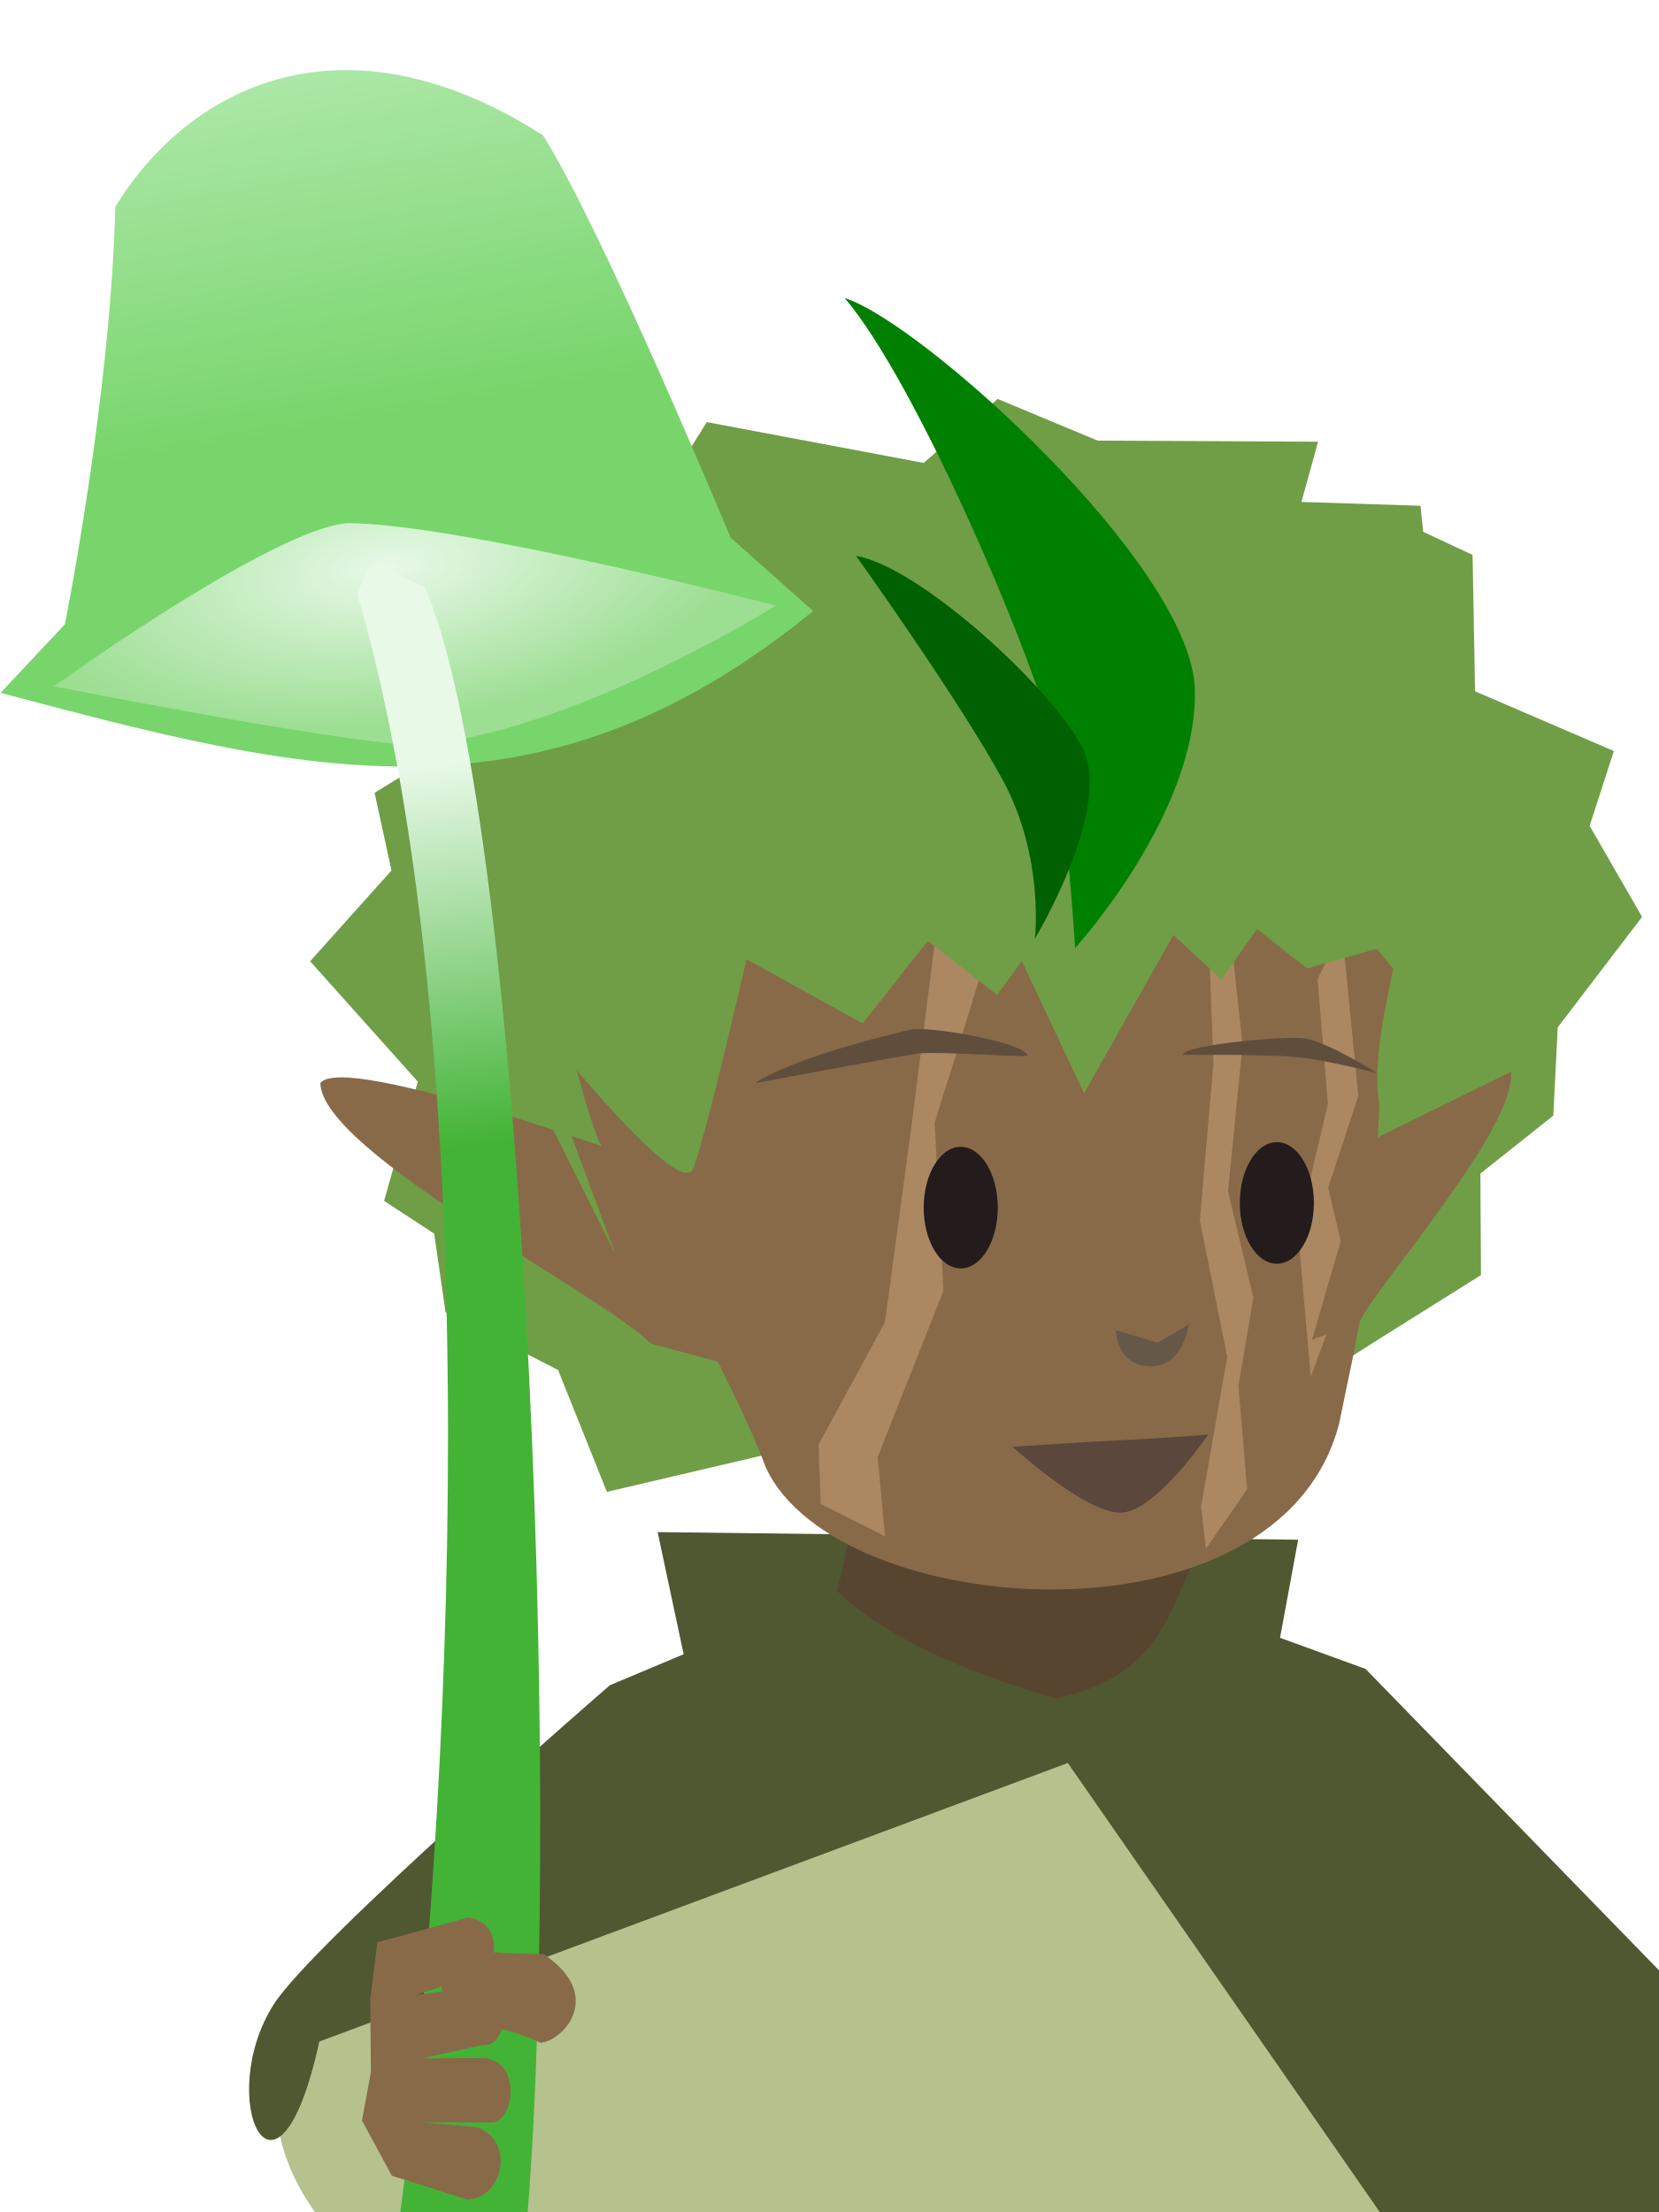
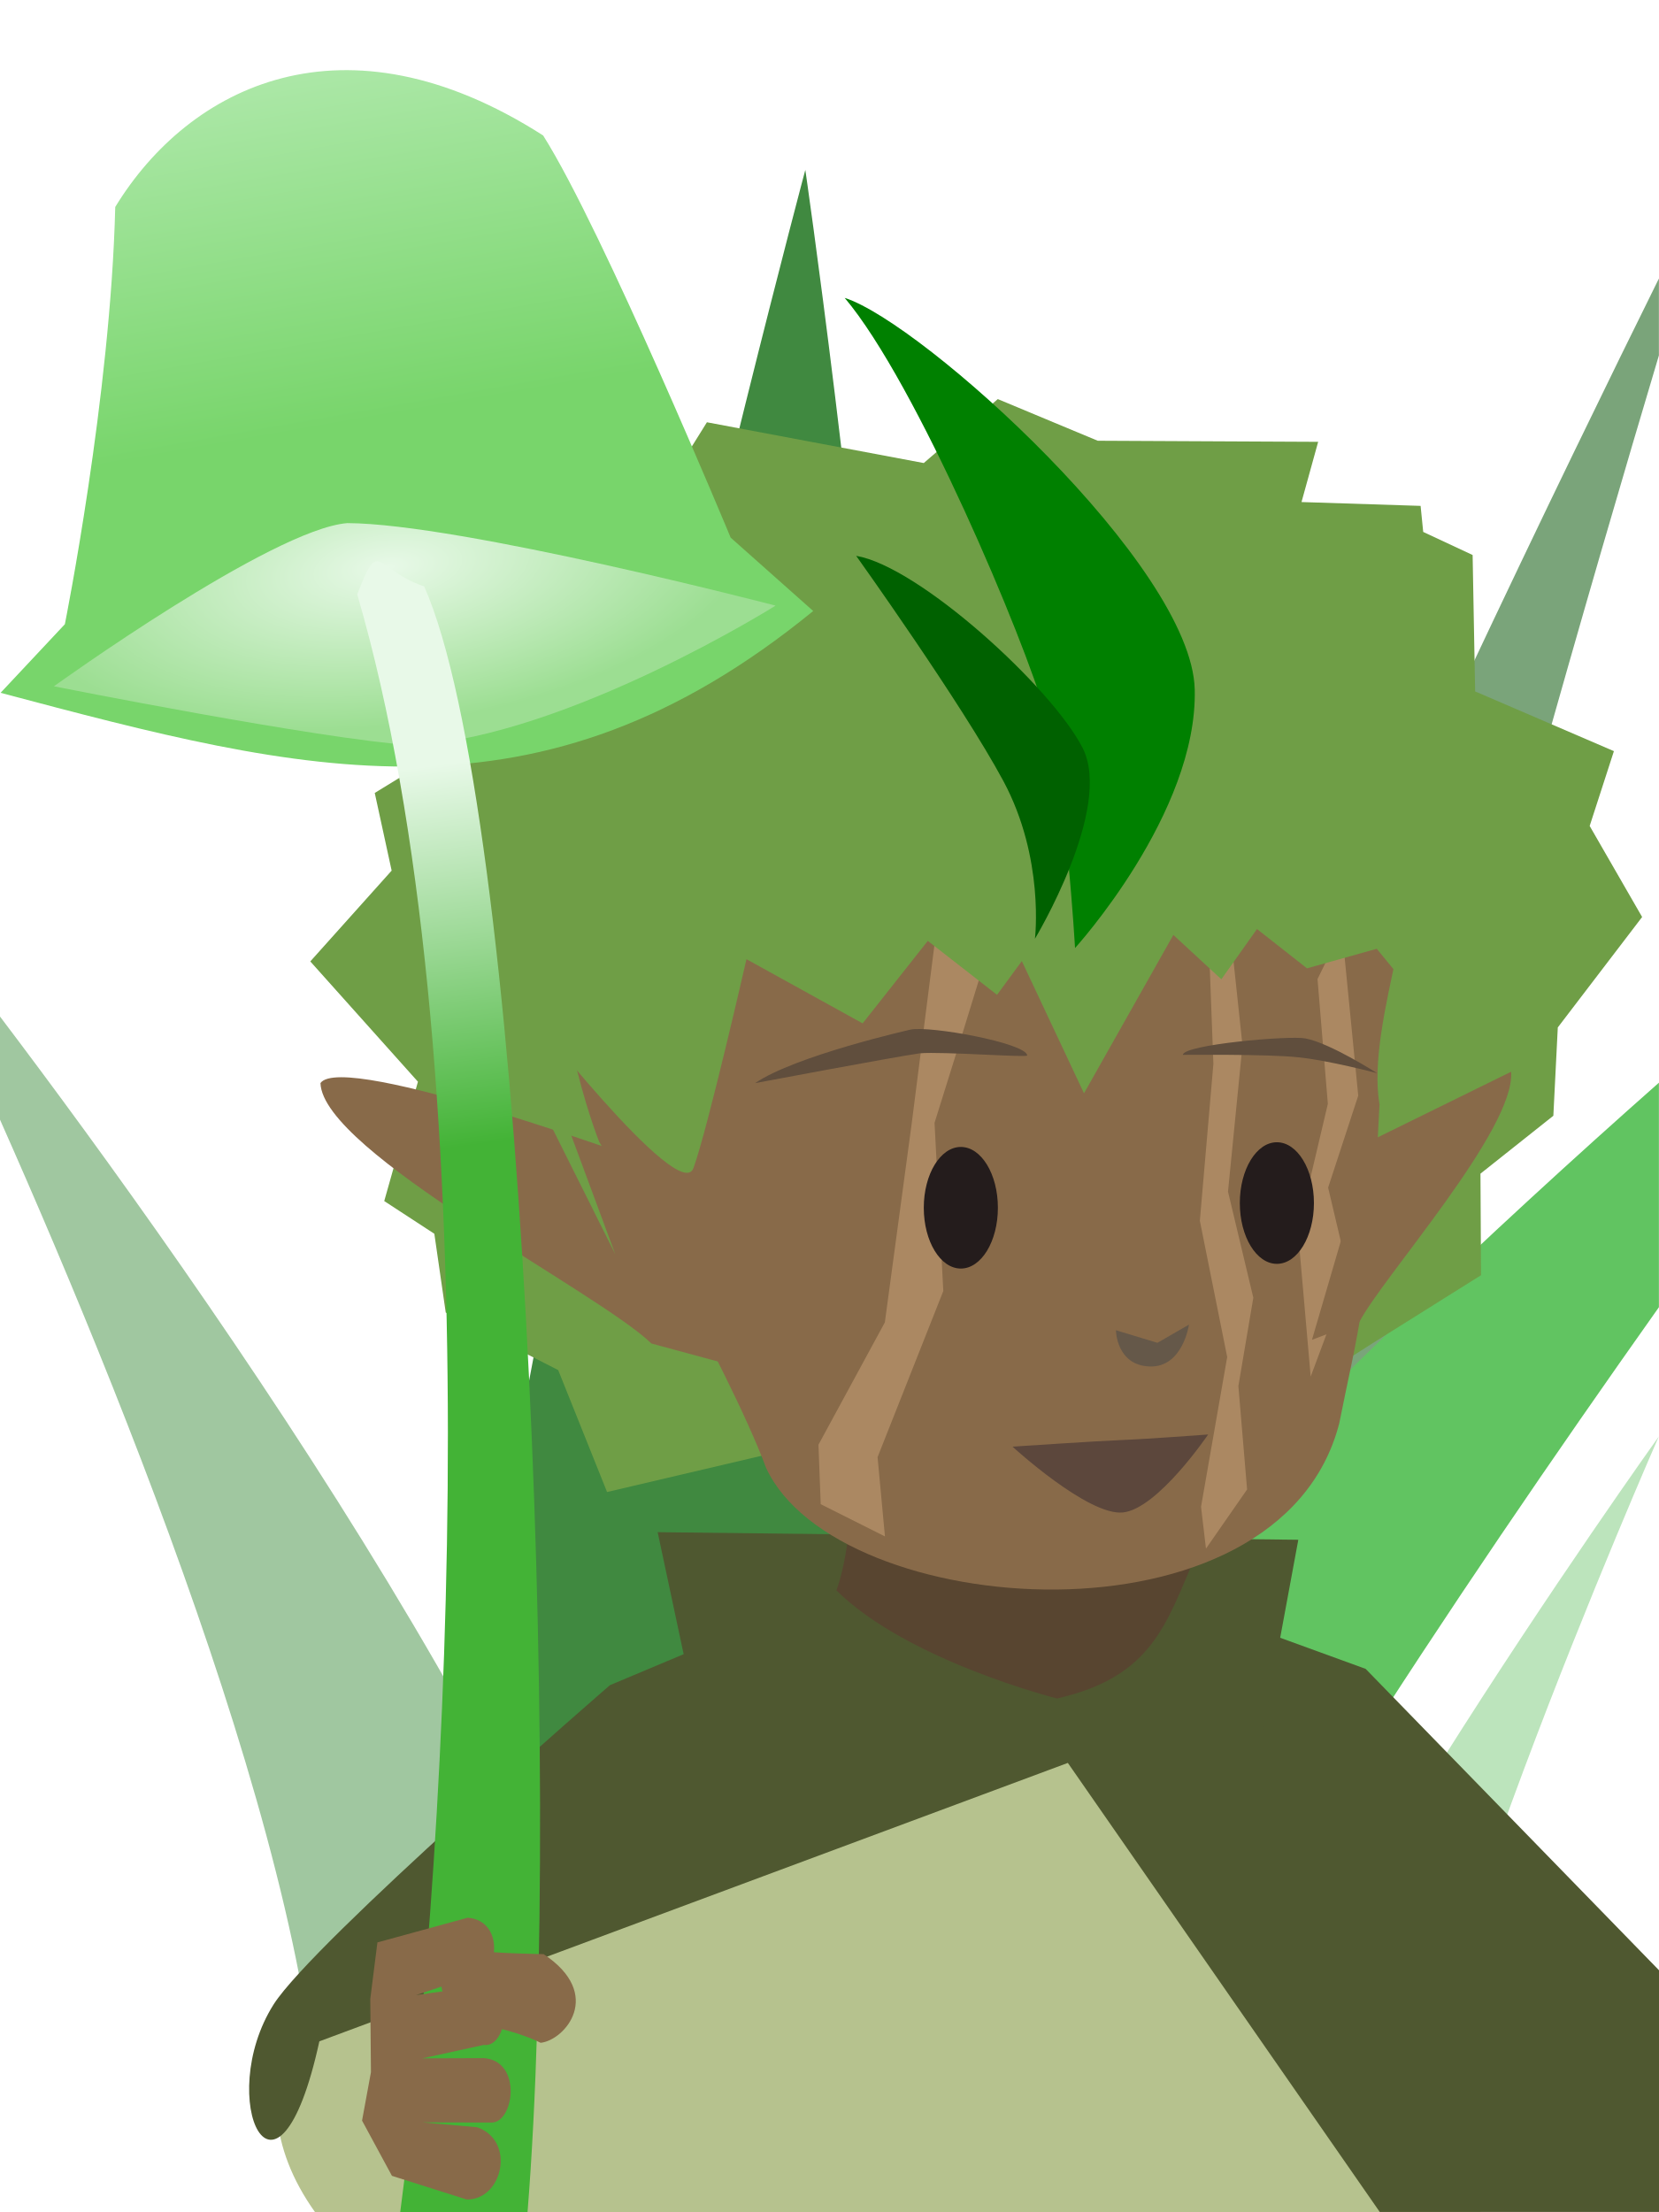
- <svg xmlns="http://www.w3.org/2000/svg" xmlns:xlink="http://www.w3.org/1999/xlink" id="SVGRoot" width="600px" height="800px" version="1.1" viewBox="0 0 600 800" xml:space="preserve">
-   <defs id="defs29359">
-     <linearGradient xlink:href="#linearGradient15438" id="linearGradient14706" x1="25.969" y1="94.818" x2="110.553" y2="244.592" gradientUnits="userSpaceOnUse" gradientTransform="matrix(1.096741,0.3881839,-0.3881839,1.096741,101.9223,-158.6309)" />
-     <linearGradient id="linearGradient15438">
-       <stop style="stop-color:#c9f2c9;stop-opacity:1;" offset="0" id="stop15434" />
-       <stop style="stop-color:#78d56b;stop-opacity:1;" offset="1" id="stop15436" />
+ <svg xmlns="http://www.w3.org/2000/svg" id="SVGRoot" width="600px" height="800px" version="1.1" viewBox="0 0 600 800" xml:space="preserve">
+   <defs>
+     <linearGradient id="linearGradient14706" x1="25.97" x2="110.6" y1="94.82" y2="244.6" gradientTransform="matrix(1.097 .3882 -.3882 1.097 101.9 -158.6)" gradientUnits="userSpaceOnUse">
+       <stop stop-color="#c9f2c9" offset="0" />
+       <stop stop-color="#78d56b" offset="1" />
    </linearGradient>
-     <radialGradient xlink:href="#linearGradient13970" id="radialGradient13964" cx="146.702" cy="251.604" fx="146.702" fy="251.604" r="101.56" gradientTransform="matrix(1.295546,-0.1595487,0.06895427,0.5599133,-67.17841,87.55263)" gradientUnits="userSpaceOnUse" />
-     <linearGradient id="linearGradient13970">
-       <stop style="stop-color:#e8f9e8;stop-opacity:1;" offset="0" id="stop13968" />
-       <stop style="stop-color:#9cde92;stop-opacity:1;" offset="1" id="stop13966" />
-     </linearGradient>
-     <linearGradient xlink:href="#linearGradient11943" id="linearGradient11945" x1="220.61" y1="444.028" x2="166.09" y2="338.582" gradientUnits="userSpaceOnUse" gradientTransform="matrix(1.096741,0.3881839,-0.3881839,1.096741,101.9223,-158.6309)" />
-     <linearGradient id="linearGradient11943">
-       <stop style="stop-color:#43b336;stop-opacity:1;" offset="0" id="stop11939" />
-       <stop style="stop-color:#e8f9e8;stop-opacity:1;" offset="1" id="stop11941" />
+     <radialGradient id="radialGradient13964" cx="146.7" cy="251.6" r="101.6" gradientTransform="matrix(1.296 -.1595 .06895 .5599 -67.18 87.55)" gradientUnits="userSpaceOnUse">
+       <stop stop-color="#e8f9e8" offset="0" />
+       <stop stop-color="#9cde92" offset="1" />
+     </radialGradient>
+     <linearGradient id="linearGradient11945" x1="220.6" x2="166.1" y1="444" y2="338.6" gradientTransform="matrix(1.097 .3882 -.3882 1.097 101.9 -158.6)" gradientUnits="userSpaceOnUse">
+       <stop stop-color="#43b336" offset="0" />
+       <stop stop-color="#e8f9e8" offset="1" />
    </linearGradient>
  </defs>
-   <path id="path63890" style="fill:#b6c28e;fill-opacity:1;stroke:none;stroke-width:8.193;stroke-dasharray:none;stroke-opacity:1;paint-order:stroke markers fill" d="M 246.305 623.672 C 246.305 623.672 46.334 704.906 113.881 800 L 535.303 800 C 603.944 696.496 491.707 675.4 455.297 624.57 L 246.305 623.672 z " />
-   <path id="path48292" style="fill:#4f5830;fill-opacity:1;stroke:none;stroke-width:12.513;stroke-dasharray:none;stroke-opacity:1;paint-order:stroke markers fill" d="M 297.074 577.332 L 220.57 609.49 C 220.57 609.49 113.339 702.314 98.982 724.932 C 77.29 759.107 100.159 808.521 115.484 738.35 L 386.182 637.613 L 498.996 800 L 600 800 L 600 712.586 L 493.881 603.594 L 444.613 585.664 L 297.074 577.332 z " />
-   <path style="fill:#4f5830;fill-opacity:1;stroke:none;stroke-width:8.193;stroke-dasharray:none;stroke-opacity:1;paint-order:stroke markers fill" d="m 257.498,646.38 -19.652,-92.268 231.653,2.75 -13.037,70.518 z" id="path53457" />
-   <path style="fill:#584530;fill-opacity:1;stroke:none;stroke-width:1.46;stroke-dasharray:none;stroke-opacity:1;paint-order:stroke markers fill" d="m 415.319,509.663 c -0.481,42.856 17.439,52.121 17.439,52.121 -11.003,25.577 -15.899,44.559 -50.444,52.459 0,0 -54.059,-13.606 -79.808,-39.096 14.648,-39.653 -0.811,-169.46 -0.811,-169.46 z" id="path2838" />
-   <path style="fill:#6f9e46;fill-opacity:1;stroke:none;stroke-width:1.587;stroke-dasharray:none;stroke-opacity:1;paint-order:stroke markers fill" d="m 396.972,159.357 79.729,0.393 -6.021,21.783 43.074,1.386 0.945,9.419 17.874,8.351 0.908,49.328 50.193,21.604 -8.764,27.058 18.97,32.925 -30.5,39.941 -1.608,31.938 -26.364,20.943 0.204,36.73 -38.448,24.111 -24.281,15.479 -194.737,25.061 -58.646,13.755 -17.671,-44.093 -40.678,-20.829 -4.12,-28.481 -18.12,-11.831 12.19,-43.157 -38.935,-43.514 29.419,-32.841 -6.112,-28.089 42.702,-26.16 0.694,-45.359 41.471,-5.912 35.272,-56.632 78.435,14.747 26.774,-23.126 z" id="path2830" />
-   <path style="fill:#886a49;fill-opacity:1;stroke:none;stroke-width:1.587;stroke-dasharray:none;stroke-opacity:1;paint-order:stroke markers fill" d="m 235.26,420.748 c 0,0 -111.092,-40.664 -119.412,-28.996 0.742,24.912 100.71,75.657 119.653,94.201 l 35.808,9.693 z" id="path1366" />
-   <path style="fill:#886a49;fill-opacity:1;stroke:none;stroke-width:1.587;stroke-dasharray:none;stroke-opacity:1;paint-order:stroke markers fill" d="m 498.895,399.776 c -3.389,70.213 -8.054,82.252 -14.553,115.005 -21.571,83.585 -181.854,71.265 -207.331,16.036 -13.51,-36.421 -60.391,-117.974 -60.391,-117.974 0,0 -85.354,-212.559 145.766,-213.405 231.12,-0.845 125.885,139.622 136.509,200.337 z" id="path596" />
-   <path style="fill:#5c473c;fill-opacity:1;stroke:none;stroke-width:1.587;stroke-dasharray:none;stroke-opacity:1;paint-order:stroke markers fill" d="m 366.22,523.246 c 0,0 31.452,-2.1 39.952,-2.419 8.5,-0.319 30.793,-1.977 30.793,-1.977 0,0 -18.282,26.978 -30.877,28.201 -12.595,1.223 -39.868,-23.804 -39.868,-23.804 z" id="path1372" />
-   <path style="fill:#494949;fill-opacity:0.548;stroke:none;stroke-width:1.587;stroke-dasharray:none;stroke-opacity:0.69;paint-order:stroke markers fill" d="m 403.592,481.064 15.004,4.548 11.413,-6.586 c 0,0 -2.22,15.606 -14.271,15.141 -12.052,-0.466 -12.145,-13.102 -12.145,-13.102 z" id="path2834" />
-   <path style="fill:#ab8862;fill-opacity:1;stroke:none;stroke-width:11.938;stroke-dasharray:none;stroke-opacity:1;paint-order:stroke markers fill" d="m 357.732,341.851 c -0.677,3.659 -19.708,64.193 -19.708,64.193 l 3.166,60.827 -23.766,60.077 2.667,28.673 -23.228,-11.658 -0.816,-21.506 24.012,-44.238 9.708,-71.89 8.699,-68.32 z" id="path40942" />
-   <path style="fill:#ab8862;fill-opacity:1;stroke:none;stroke-width:11.938;stroke-dasharray:none;stroke-opacity:1;paint-order:stroke markers fill" d="m 437.21,341.155 1.641,43.54 -4.899,56.758 9.89,49.276 -9.461,54.157 1.786,15.142 14.87,-21.395 -3.148,-37.396 5.402,-31.937 -9.157,-38.379 5.234,-52.921 -5.883,-55.221 z" id="path40944" />
-   <path style="fill:#ab8862;fill-opacity:1;stroke:none;stroke-width:11.938;stroke-dasharray:none;stroke-opacity:1;paint-order:stroke markers fill" d="m 476.52,354.128 3.735,45.117 -10.816,45.907 4.611,52.731 13.739,-36.838 -7.431,-31.506 10.892,-33.251 -5.921,-60.17 z" id="path40946" />
-   <path style="fill:#886a49;fill-opacity:1;stroke:none;stroke-width:1.587;stroke-dasharray:none;stroke-opacity:1;paint-order:stroke markers fill" d="m 495.493,412.688 51.021,-25.091 c 1.59,20.851 -46.758,74.632 -54.88,90.494 l -17.152,6.456 z" id="path1368" />
-   <path style="fill:#604e3d;fill-opacity:1;stroke:none;stroke-width:1.587;stroke-dasharray:none;stroke-opacity:1;paint-order:stroke markers fill" d="m 427.799,381.512 c 0.17,-3.706 38.577,-7.06 44.291,-5.943 8.947,1.661 25.954,12.567 25.954,12.567 0,0 -17.514,-4.641 -28.604,-5.749 -10.784,-1.19 -41.64,-0.874 -41.64,-0.874 z" id="path1362" />
-   <path style="fill:#604e3d;fill-opacity:1;stroke:none;stroke-width:1.587;stroke-dasharray:none;stroke-opacity:1;paint-order:stroke markers fill" d="m 371.516,381.71 c -0.414,-4.491 -35.359,-10.842 -42.218,-9.32 0,0 -41.557,9.363 -56.193,19.351 0,0 49.693,-9.365 59.566,-10.793 8.221,-0.702 39.391,1.662 38.845,0.762 z" id="path1364" />
-   <path style="fill:#6f9e46;fill-opacity:1;stroke:none;stroke-width:1.587;stroke-dasharray:none;stroke-opacity:1;paint-order:stroke markers fill" d="m 188.909,362.914 c 0,0 56.844,73.24 61.891,59.559 5.047,-13.68 19.18,-75.563 19.18,-75.563 l 42.024,23.224 23.556,-29.838 25.044,19.519 8.968,-12.21 22.487,47.824 32.315,-57.279 17.362,16.044 12.893,-18.171 18.095,14.206 25.217,-7.072 19.076,23.262 17.314,-100.158 -37.029,-65.246 -193.372,-14.424 -95.944,41.983 -35.338,125.191 49.933,99.906 z" id="path2832" />
-   <path style="fill:url(#linearGradient14706);fill-opacity:1;stroke:none;stroke-width:0.982;stroke-dasharray:none;stroke-opacity:1;paint-order:stroke markers fill" d="M 196.377,48.939 C 218.16,83.356 264.226,194.441 264.226,194.441 l 29.861,26.543 C 194.567,302.243 110.162,279.751 0.222,250.578 L 23.472,225.757 c 0,0 16.545,-82.479 18.22,-150.926 C 68.396,31.108 124.43,2.914 196.377,48.939 Z" id="path4308" />
-   <path style="fill:url(#radialGradient13964);fill-opacity:1;stroke:none;stroke-width:0.853;stroke-dasharray:none;stroke-opacity:0.69;paint-order:stroke markers fill" d="M 149.54,269.6 C 114.602,267.184 19.527,248.206 19.527,248.206 c 0,0 78.85,-56.853 106.071,-59.019 40.87,0.154 154.933,29.844 154.933,29.844 0,0 -74.879,47.013 -130.992,50.568 z" id="path13159" />
-   <path id="path2836" style="fill:url(#linearGradient11945);fill-opacity:1;stroke:none;stroke-width:0.982;stroke-dasharray:none;stroke-opacity:1;paint-order:stroke markers fill" d="M 136.746 202.955 C 134.51 202.718 132.838 205.577 129.246 214.926 C 177.745 380.949 162.991 662.218 144.787 800 L 190.842 800 C 203.592 641.089 188.965 291.71 153.449 212.004 C 143.43 208.681 139.622 203.259 136.746 202.955 z " />
-   <path style="fill:#886a49;fill-opacity:1;stroke:none;stroke-width:10.682;stroke-dasharray:none;stroke-opacity:1;paint-order:stroke markers fill" d="m 136.467,702.465 32.664,-8.938 c 13.551,1.127 10.857,20.697 3.148,20.697 l -21.873,7.3 22.89,-3.239 c 13.222,-0.966 10.412,22.546 1.555,21.262 l -22.098,4.844 22.365,-0.078 c 13.829,1.202 10.729,23.301 2.672,23.301 l -25.018,-0.057 19.72,1.748 c 14.106,4.832 9.34,26.334 -3.735,26.141 l -27.034,-8.559 -10.809,-19.98 3.218,-17.503 -0.243,-26.501 z" id="path63946" />
-   <path style="fill:#886a49;fill-opacity:1;stroke:none;stroke-width:6.347;stroke-dasharray:none;stroke-opacity:1;paint-order:stroke markers fill" d="m 174.479,705.51 c 2.548,0.92 22.105,1.235 22.105,1.235 22.042,14.651 7.556,31.208 -1.097,32.073 0,0 -7.923,-4.251 -21.078,-6.387 -13.605,-4.051 -25.086,-20.451 0.069,-26.92 z" id="path71647" />
-   <ellipse style="fill:#241c1c;stroke-width:6.347;paint-order:stroke markers fill" id="path380" cx="461.793" cy="435.056" rx="13.396" ry="21.987" />
-   <ellipse style="fill:#241c1c;stroke-width:6.347;paint-order:stroke markers fill" id="path380-3" cx="347.463" cy="436.752" rx="13.396" ry="21.987" />
-   <path style="fill:#008000;stroke-width:6.347;paint-order:stroke markers fill" d="m 388.802,342.928 c 0,0 -3.252,-58.083 -10.689,-84.665 -7.436,-26.582 -46.574,-119.736 -72.624,-150.491 28.185,8.995 125.456,96.868 126.641,141.57 1.185,44.703 -43.328,93.586 -43.328,93.586 z" id="path567" />
-   <path style="fill:#006100;stroke-width:6.347;paint-order:stroke markers fill;fill-opacity:1" d="m 374.27,339.506 c 0,0 3.571,-29.069 -11.404,-57.001 -14.976,-27.933 -53.252,-81.468 -53.252,-81.468 22.782,3.842 70.783,47.639 81.907,69.495 11.124,21.856 -17.251,68.974 -17.251,68.974 z" id="path567-6" />
+   <g transform="translate(3.867 60.27)">
+     <path d="m-3.867 307.3v37.37c50.41 113.5 125.4 301.6 114.5 395.1h126.3c-20.83-128.4-166.5-334.2-240.8-432.4z" fill="#a0c7a0" stroke-width="11.81" style="paint-order:stroke markers fill" />
+     <path d="m596.1 40.46c-66.11 133.6-273.6 563.2-275.3 699.3h127.8c-15.68-109.5 99.34-510.3 147.5-671.5z" fill="#7aa47a" stroke-width="15.83" style="paint-order:stroke markers fill" />
+     <path d="m596.1 459.2s-156.9 219.5-158 280.5h68.01c-10.49-52 89.97-280.5 89.97-280.5z" fill="#bce4bc" stroke-width="7.1" style="paint-order:stroke markers fill" />
+     <path d="m287.4 1.129s-138.7 519-136.4 738.6h167.4c41.77-241.4-31.02-738.6-31.02-738.6z" fill="#408940" stroke-width="25.85" style="paint-order:stroke markers fill" />
+     <path d="m596.1 331.3c-120.5 106.5-279.2 262.8-357.3 408.4h153.2c45.4-95.2 128.9-221 204.1-327.2z" fill="#61c461" stroke-width="16.41" style="paint-order:stroke markers fill" />
+   </g>
+   <g>
+     <path d="m246.3 623.7c0-1e-5 -200 81.23-132.4 176.3h421.4c68.64-103.5-43.6-124.6-80.01-175.4l-209-0.898z" fill="#b6c28e" style="paint-order:stroke markers fill" />
+     <path d="m297.1 577.3-76.5 32.16s-107.2 92.82-121.6 115.4c-21.69 34.18 1.177 83.59 16.5 13.42l270.7-100.7 112.8 162.4h101v-87.41l-106.1-109-49.27-17.93-147.5-8.332z" fill="#4f5830" style="paint-order:stroke markers fill" />
+     <path d="m257.5 646.4-19.65-92.27 231.7 2.75-13.04 70.52z" fill="#4f5830" style="paint-order:stroke markers fill" />
+     <path d="m415.3 509.7c-0.481 42.86 17.44 52.12 17.44 52.12-11 25.58-15.9 44.56-50.44 52.46 0 0-54.06-13.61-79.81-39.1 14.65-39.65-0.811-169.5-0.811-169.5z" fill="#584530" style="paint-order:stroke markers fill" />
+     <path d="m397 159.4 79.73 0.393-6.021 21.78 43.07 1.386 0.945 9.419 17.87 8.351 0.908 49.33 50.19 21.6-8.764 27.06 18.97 32.93-30.5 39.94-1.608 31.94-26.36 20.94 0.204 36.73-38.45 24.11-24.28 15.48-194.7 25.06-58.65 13.76-17.67-44.09-40.68-20.83-4.12-28.48-18.12-11.83 12.19-43.16-38.93-43.51 29.42-32.84-6.112-28.09 42.7-26.16 0.694-45.36 41.47-5.912 35.27-56.63 78.43 14.75 26.77-23.13z" fill="#6f9e46" style="paint-order:stroke markers fill" />
+     <path d="m235.3 420.7s-111.1-40.66-119.4-29c0.742 24.91 100.7 75.66 119.7 94.2l35.81 9.693z" fill="#886a49" style="paint-order:stroke markers fill" />
+     <path d="m498.9 399.8c-3.389 70.21-8.054 82.25-14.55 115-21.57 83.59-181.9 71.27-207.3 16.04-13.51-36.42-60.39-118-60.39-118s-85.35-212.6 145.8-213.4c231.1-0.845 125.9 139.6 136.5 200.3z" fill="#886a49" style="paint-order:stroke markers fill" />
+     <path d="m366.2 523.2s31.45-2.1 39.95-2.419c8.5-0.319 30.79-1.977 30.79-1.977s-18.28 26.98-30.88 28.2c-12.6 1.223-39.87-23.8-39.87-23.8z" fill="#5c473c" style="paint-order:stroke markers fill" />
+   </g>
+   <path d="m403.6 481.1 15 4.548 11.41-6.586s-2.22 15.61-14.27 15.14c-12.05-0.466-12.15-13.1-12.15-13.1z" fill="#494949" fill-opacity=".548" style="paint-order:stroke markers fill" />
+   <g fill="#ab8862">
+     <path d="m357.7 341.9c-0.677 3.659-19.71 64.19-19.71 64.19l3.166 60.83-23.77 60.08 2.667 28.67-23.23-11.66-0.816-21.51 24.01-44.24 9.708-71.89 8.699-68.32z" style="paint-order:stroke markers fill" />
+     <path d="m437.2 341.2 1.641 43.54-4.899 56.76 9.89 49.28-9.461 54.16 1.786 15.14 14.87-21.4-3.148-37.4 5.402-31.94-9.157-38.38 5.234-52.92-5.883-55.22z" style="paint-order:stroke markers fill" />
+     <path d="m476.5 354.1 3.735 45.12-10.82 45.91 4.611 52.73 13.74-36.84-7.431-31.51 10.89-33.25-5.921-60.17z" style="paint-order:stroke markers fill" />
+   </g>
+   <g>
+     <path d="m495.5 412.7 51.02-25.09c1.59 20.85-46.76 74.63-54.88 90.49l-17.15 6.456z" fill="#886a49" style="paint-order:stroke markers fill" />
+     <path d="m427.8 381.5c0.17-3.706 38.58-7.06 44.29-5.943 8.947 1.661 25.95 12.57 25.95 12.57s-17.51-4.641-28.6-5.749c-10.78-1.19-41.64-0.874-41.64-0.874z" fill="#604e3d" style="paint-order:stroke markers fill" />
+     <path d="m371.5 381.7c-0.414-4.491-35.36-10.84-42.22-9.32 0 0-41.56 9.363-56.19 19.35 0 0 49.69-9.365 59.57-10.79 8.221-0.702 39.39 1.662 38.85 0.762z" fill="#604e3d" style="paint-order:stroke markers fill" />
+     <path d="m188.9 362.9s56.84 73.24 61.89 59.56c5.047-13.68 19.18-75.56 19.18-75.56l42.02 23.22 23.56-29.84 25.04 19.52 8.968-12.21 22.49 47.82 32.31-57.28 17.36 16.04 12.89-18.17 18.09 14.21 25.22-7.072 19.08 23.26 17.31-100.2-37.03-65.25-193.4-14.42-95.94 41.98-35.34 125.2 49.93 99.91z" fill="#6f9e46" style="paint-order:stroke markers fill" />
+     <path d="m196.4 48.94c21.78 34.42 67.85 145.5 67.85 145.5l29.86 26.54c-99.52 81.26-183.9 58.77-293.9 29.59l23.25-24.82s16.55-82.48 18.22-150.9c26.7-43.72 82.74-71.92 154.7-25.89z" fill="url(#linearGradient14706)" style="paint-order:stroke markers fill" />
+     <path d="m149.5 269.6c-34.94-2.416-130-21.39-130-21.39s78.85-56.85 106.1-59.02c40.87 0.154 154.9 29.84 154.9 29.84s-74.88 47.01-131 50.57z" fill="url(#radialGradient13964)" style="paint-order:stroke markers fill" />
+     <path d="m136.7 203c-2.237-0.237-3.908 2.622-7.5 11.97 48.5 166 33.75 447.3 15.54 585.1h46.05c12.75-158.9-1.877-508.3-37.39-588-10.02-3.323-13.83-8.744-16.7-9.049z" fill="url(#linearGradient11945)" style="paint-order:stroke markers fill" />
+     <path d="m136.5 702.5 32.66-8.938c13.55 1.127 10.86 20.7 3.148 20.7l-21.87 7.3 22.89-3.239c13.22-0.966 10.41 22.55 1.555 21.26l-22.1 4.844 22.36-0.078c13.83 1.202 10.73 23.3 2.672 23.3l-25.02-0.057 19.72 1.748c14.11 4.832 9.34 26.33-3.735 26.14l-27.03-8.56-10.81-19.98 3.218-17.5-0.243-26.5z" fill="#886a49" style="paint-order:stroke markers fill" />
+     <path d="m174.5 705.5c2.548 0.92 22.11 1.235 22.11 1.235 22.04 14.65 7.556 31.21-1.097 32.07 0 0-7.923-4.251-21.08-6.387-13.6-4.051-25.09-20.45 0.069-26.92z" fill="#886a49" style="paint-order:stroke markers fill" />
+   </g>
+   <g stroke-width="6.347">
+     <ellipse cx="461.8" cy="435.1" rx="13.4" ry="21.99" fill="#241c1c" style="paint-order:stroke markers fill" />
+     <ellipse cx="347.5" cy="436.8" rx="13.4" ry="21.99" fill="#241c1c" style="paint-order:stroke markers fill" />
+     <path d="m388.8 342.9s-3.252-58.08-10.69-84.67c-7.436-26.58-46.57-119.7-72.62-150.5 28.18 8.995 125.5 96.87 126.6 141.6s-43.33 93.59-43.33 93.59z" fill="#008000" style="paint-order:stroke markers fill" />
+     <path d="m374.3 339.5s3.571-29.07-11.4-57c-14.98-27.93-53.25-81.47-53.25-81.47 22.78 3.842 70.78 47.64 81.91 69.5 11.12 21.86-17.25 68.97-17.25 68.97z" fill="#006100" style="paint-order:stroke markers fill" />
+   </g>
</svg>
